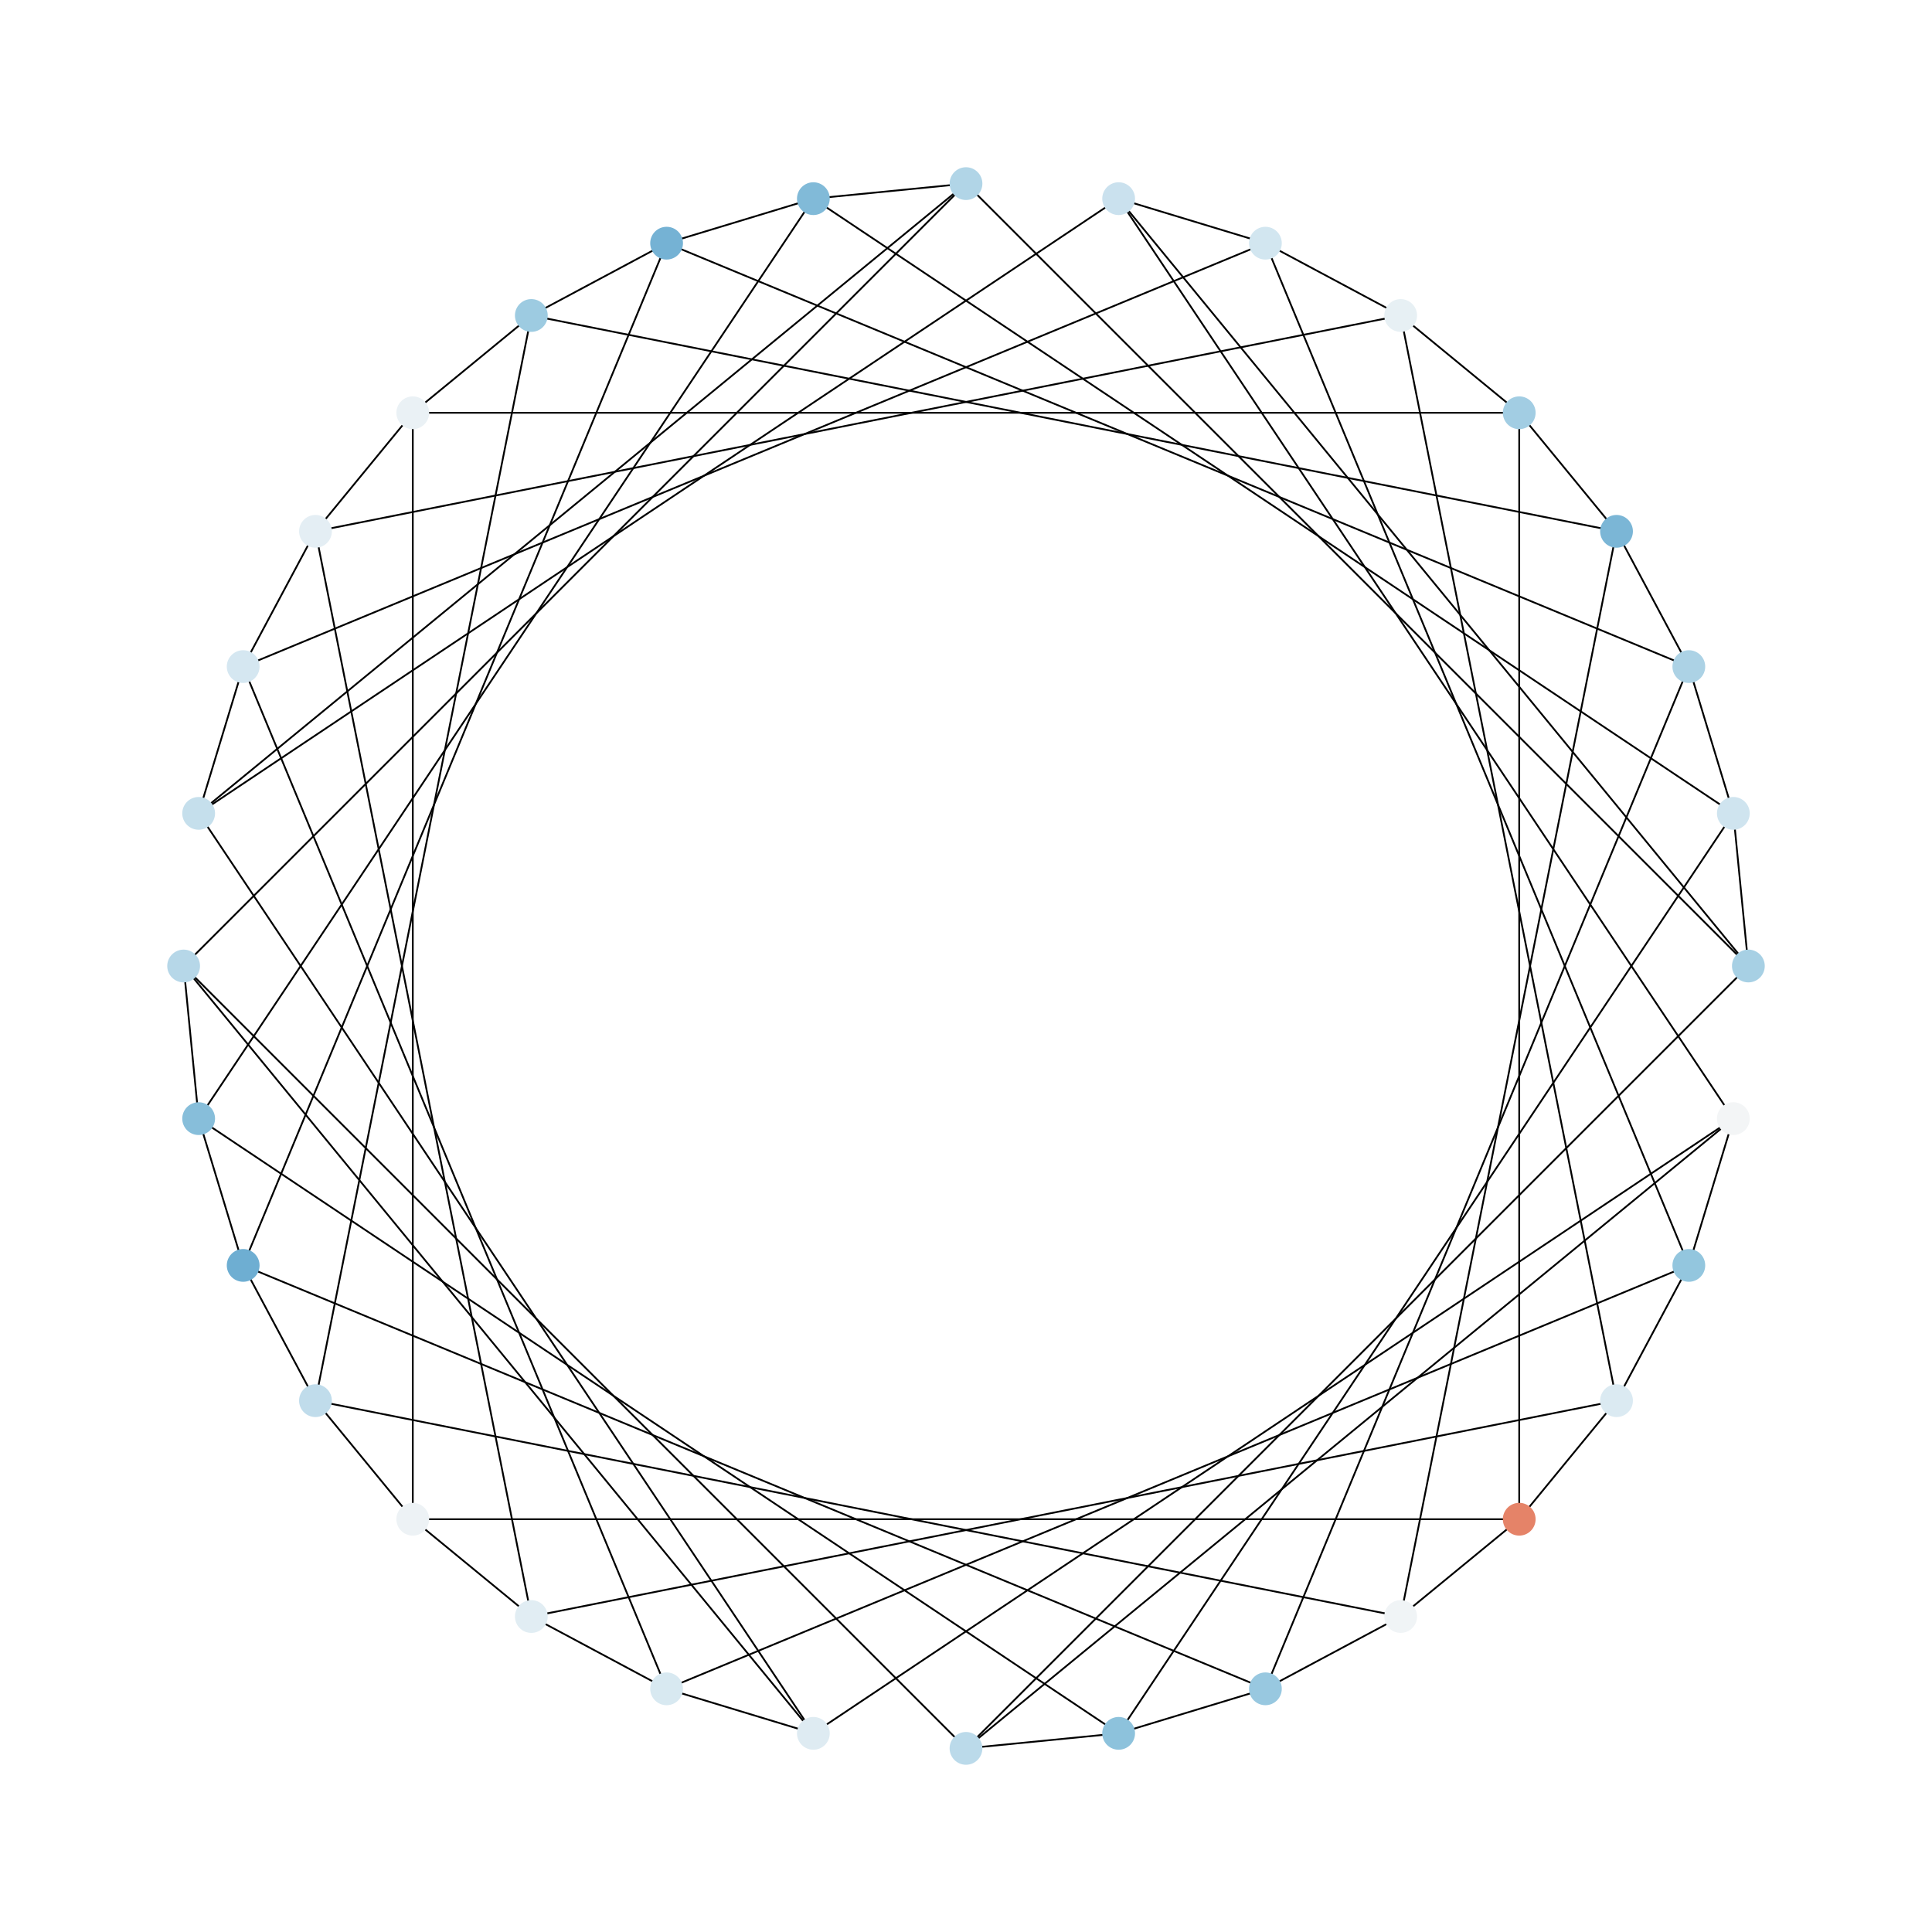
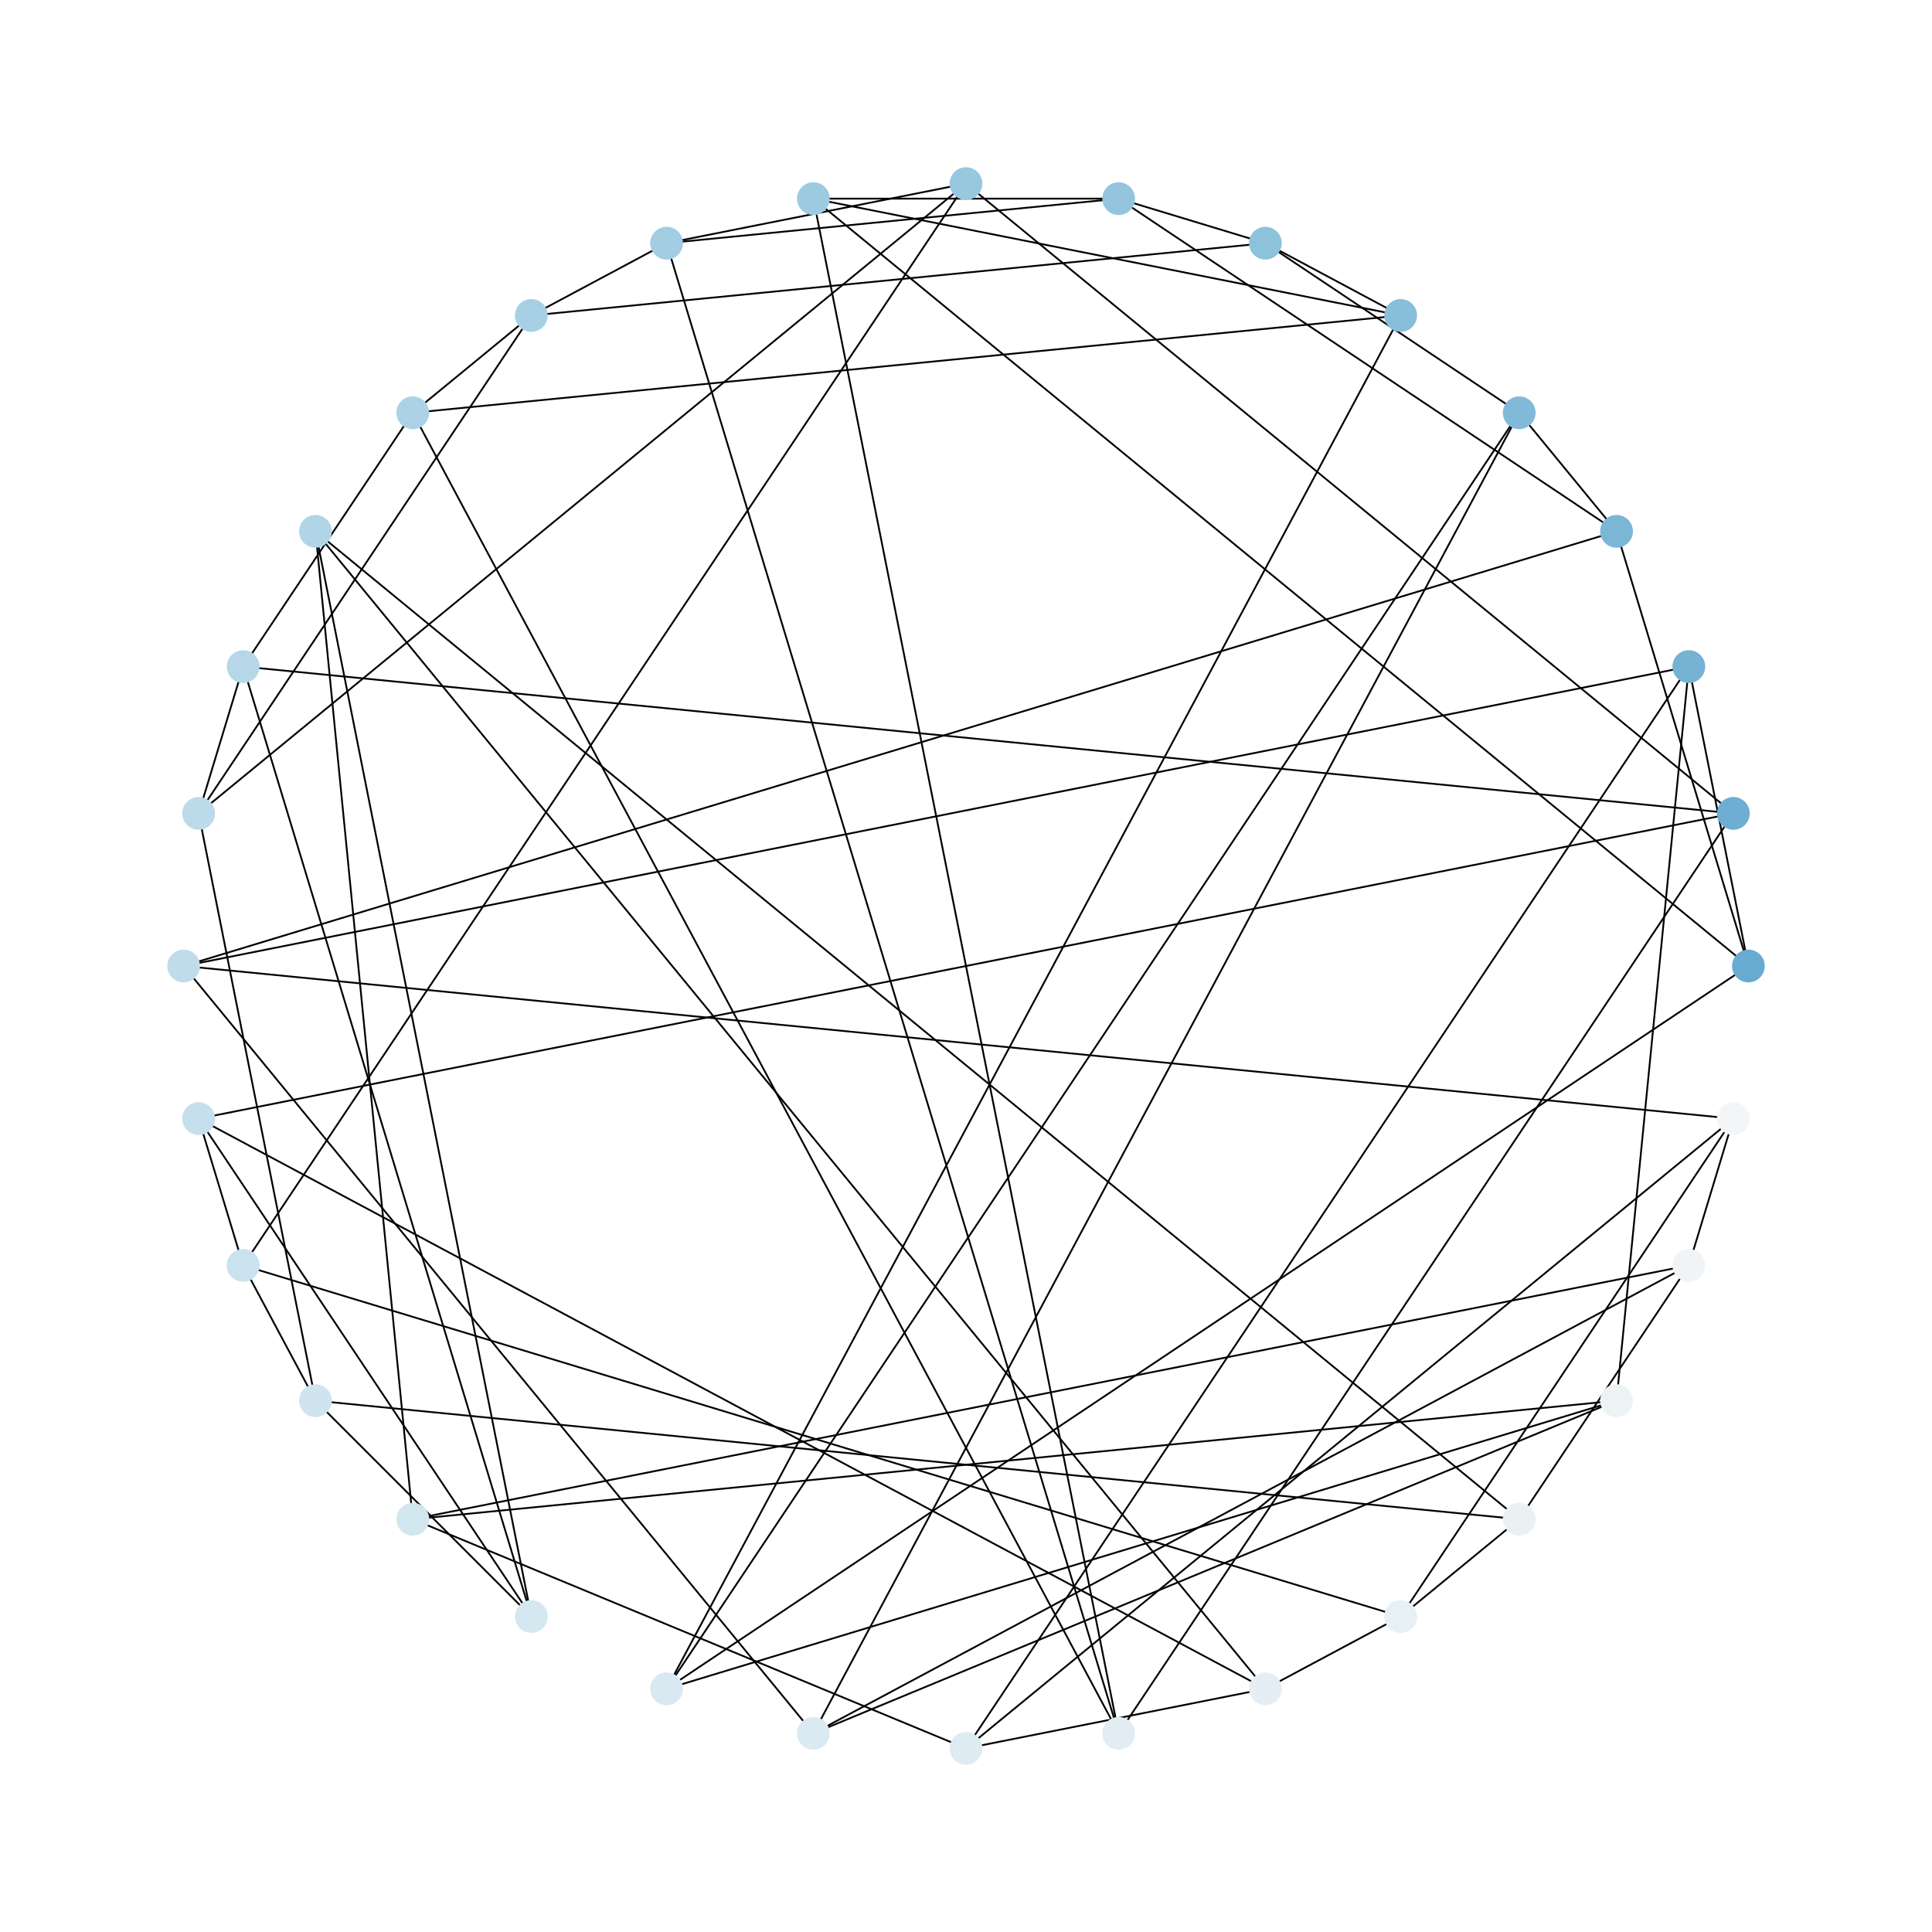
<svg xmlns="http://www.w3.org/2000/svg" xmlns:xlink="http://www.w3.org/1999/xlink" width="1080pt" height="1080pt" viewBox="0 0 1080 1080" version="1.1">
  <defs>
    <style type="text/css">*{stroke-linejoin: round; stroke-linecap: butt}</style>
  </defs>
  <g id="figure_1">
    <g id="patch_1">
      <path d="M 0 1080  L 1080 1080  L 1080 0  L 0 0  z " style="fill: #ffffff" />
    </g>
    <g id="axes_1">
      <g id="LineCollection_1">
-         <path d="M 977.355 540  L 540 102.645  " clip-path="url(#p1bd0eb61a2)" style="fill: none; stroke: #000000" />
-         <path d="M 977.355 540  L 540 977.355  " clip-path="url(#p1bd0eb61a2)" style="fill: none; stroke: #000000" />
-         <path d="M 977.355 540  L 968.952 454.676  " clip-path="url(#p1bd0eb61a2)" style="fill: none; stroke: #000000" />
-         <path d="M 977.355 540  L 625.324 111.048  " clip-path="url(#p1bd0eb61a2)" style="fill: none; stroke: #000000" />
-         <path d="M 968.952 454.676  L 454.676 111.048  " clip-path="url(#p1bd0eb61a2)" style="fill: none; stroke: #000000" />
-         <path d="M 968.952 454.676  L 625.324 968.952  " clip-path="url(#p1bd0eb61a2)" style="fill: none; stroke: #000000" />
-         <path d="M 968.952 454.676  L 944.064 372.631  " clip-path="url(#p1bd0eb61a2)" style="fill: none; stroke: #000000" />
-         <path d="M 944.064 372.631  L 372.631 135.936  " clip-path="url(#p1bd0eb61a2)" style="fill: none; stroke: #000000" />
-         <path d="M 944.064 372.631  L 707.369 944.064  " clip-path="url(#p1bd0eb61a2)" style="fill: none; stroke: #000000" />
-         <path d="M 944.064 372.631  L 903.648 297.018  " clip-path="url(#p1bd0eb61a2)" style="fill: none; stroke: #000000" />
-         <path d="M 903.648 297.018  L 297.018 176.352  " clip-path="url(#p1bd0eb61a2)" style="fill: none; stroke: #000000" />
-         <path d="M 903.648 297.018  L 782.982 903.648  " clip-path="url(#p1bd0eb61a2)" style="fill: none; stroke: #000000" />
-         <path d="M 903.648 297.018  L 849.257 230.743  " clip-path="url(#p1bd0eb61a2)" style="fill: none; stroke: #000000" />
-         <path d="M 849.257 230.743  L 230.743 230.743  " clip-path="url(#p1bd0eb61a2)" style="fill: none; stroke: #000000" />
-         <path d="M 849.257 230.743  L 849.257 849.257  " clip-path="url(#p1bd0eb61a2)" style="fill: none; stroke: #000000" />
-         <path d="M 849.257 230.743  L 782.982 176.352  " clip-path="url(#p1bd0eb61a2)" style="fill: none; stroke: #000000" />
-         <path d="M 782.982 176.352  L 176.352 297.018  " clip-path="url(#p1bd0eb61a2)" style="fill: none; stroke: #000000" />
-         <path d="M 782.982 176.352  L 903.648 782.982  " clip-path="url(#p1bd0eb61a2)" style="fill: none; stroke: #000000" />
-         <path d="M 782.982 176.352  L 707.369 135.936  " clip-path="url(#p1bd0eb61a2)" style="fill: none; stroke: #000000" />
-         <path d="M 707.369 135.936  L 135.936 372.631  " clip-path="url(#p1bd0eb61a2)" style="fill: none; stroke: #000000" />
-         <path d="M 707.369 135.936  L 944.064 707.369  " clip-path="url(#p1bd0eb61a2)" style="fill: none; stroke: #000000" />
-         <path d="M 707.369 135.936  L 625.324 111.048  " clip-path="url(#p1bd0eb61a2)" style="fill: none; stroke: #000000" />
-         <path d="M 625.324 111.048  L 111.048 454.676  " clip-path="url(#p1bd0eb61a2)" style="fill: none; stroke: #000000" />
-         <path d="M 625.324 111.048  L 968.952 625.324  " clip-path="url(#p1bd0eb61a2)" style="fill: none; stroke: #000000" />
-         <path d="M 540 102.645  L 102.645 540  " clip-path="url(#p1bd0eb61a2)" style="fill: none; stroke: #000000" />
-         <path d="M 540 102.645  L 454.676 111.048  " clip-path="url(#p1bd0eb61a2)" style="fill: none; stroke: #000000" />
-         <path d="M 540 102.645  L 111.048 454.676  " clip-path="url(#p1bd0eb61a2)" style="fill: none; stroke: #000000" />
-         <path d="M 454.676 111.048  L 111.048 625.324  " clip-path="url(#p1bd0eb61a2)" style="fill: none; stroke: #000000" />
-         <path d="M 454.676 111.048  L 372.631 135.936  " clip-path="url(#p1bd0eb61a2)" style="fill: none; stroke: #000000" />
-         <path d="M 372.631 135.936  L 135.936 707.369  " clip-path="url(#p1bd0eb61a2)" style="fill: none; stroke: #000000" />
-         <path d="M 372.631 135.936  L 297.018 176.352  " clip-path="url(#p1bd0eb61a2)" style="fill: none; stroke: #000000" />
-         <path d="M 297.018 176.352  L 176.352 782.982  " clip-path="url(#p1bd0eb61a2)" style="fill: none; stroke: #000000" />
-         <path d="M 297.018 176.352  L 230.743 230.743  " clip-path="url(#p1bd0eb61a2)" style="fill: none; stroke: #000000" />
-         <path d="M 230.743 230.743  L 230.743 849.257  " clip-path="url(#p1bd0eb61a2)" style="fill: none; stroke: #000000" />
-         <path d="M 230.743 230.743  L 176.352 297.018  " clip-path="url(#p1bd0eb61a2)" style="fill: none; stroke: #000000" />
-         <path d="M 176.352 297.018  L 297.018 903.648  " clip-path="url(#p1bd0eb61a2)" style="fill: none; stroke: #000000" />
-         <path d="M 176.352 297.018  L 135.936 372.631  " clip-path="url(#p1bd0eb61a2)" style="fill: none; stroke: #000000" />
-         <path d="M 135.936 372.631  L 372.631 944.064  " clip-path="url(#p1bd0eb61a2)" style="fill: none; stroke: #000000" />
-         <path d="M 135.936 372.631  L 111.048 454.676  " clip-path="url(#p1bd0eb61a2)" style="fill: none; stroke: #000000" />
-         <path d="M 111.048 454.676  L 454.676 968.952  " clip-path="url(#p1bd0eb61a2)" style="fill: none; stroke: #000000" />
-         <path d="M 102.645 540  L 540 977.355  " clip-path="url(#p1bd0eb61a2)" style="fill: none; stroke: #000000" />
-         <path d="M 102.645 540  L 111.048 625.324  " clip-path="url(#p1bd0eb61a2)" style="fill: none; stroke: #000000" />
-         <path d="M 102.645 540  L 454.676 968.952  " clip-path="url(#p1bd0eb61a2)" style="fill: none; stroke: #000000" />
-         <path d="M 111.048 625.324  L 625.324 968.952  " clip-path="url(#p1bd0eb61a2)" style="fill: none; stroke: #000000" />
-         <path d="M 111.048 625.324  L 135.936 707.369  " clip-path="url(#p1bd0eb61a2)" style="fill: none; stroke: #000000" />
-         <path d="M 135.936 707.369  L 707.369 944.064  " clip-path="url(#p1bd0eb61a2)" style="fill: none; stroke: #000000" />
-         <path d="M 135.936 707.369  L 176.352 782.982  " clip-path="url(#p1bd0eb61a2)" style="fill: none; stroke: #000000" />
-         <path d="M 176.352 782.982  L 782.982 903.648  " clip-path="url(#p1bd0eb61a2)" style="fill: none; stroke: #000000" />
-         <path d="M 176.352 782.982  L 230.743 849.257  " clip-path="url(#p1bd0eb61a2)" style="fill: none; stroke: #000000" />
-         <path d="M 230.743 849.257  L 849.257 849.257  " clip-path="url(#p1bd0eb61a2)" style="fill: none; stroke: #000000" />
-         <path d="M 230.743 849.257  L 297.018 903.648  " clip-path="url(#p1bd0eb61a2)" style="fill: none; stroke: #000000" />
-         <path d="M 297.018 903.648  L 903.648 782.982  " clip-path="url(#p1bd0eb61a2)" style="fill: none; stroke: #000000" />
-         <path d="M 297.018 903.648  L 372.631 944.064  " clip-path="url(#p1bd0eb61a2)" style="fill: none; stroke: #000000" />
-         <path d="M 372.631 944.064  L 944.064 707.369  " clip-path="url(#p1bd0eb61a2)" style="fill: none; stroke: #000000" />
-         <path d="M 372.631 944.064  L 454.676 968.952  " clip-path="url(#p1bd0eb61a2)" style="fill: none; stroke: #000000" />
-         <path d="M 454.676 968.952  L 968.952 625.324  " clip-path="url(#p1bd0eb61a2)" style="fill: none; stroke: #000000" />
-         <path d="M 540 977.355  L 625.324 968.952  " clip-path="url(#p1bd0eb61a2)" style="fill: none; stroke: #000000" />
-         <path d="M 540 977.355  L 968.952 625.324  " clip-path="url(#p1bd0eb61a2)" style="fill: none; stroke: #000000" />
-         <path d="M 625.324 968.952  L 707.369 944.064  " clip-path="url(#p1bd0eb61a2)" style="fill: none; stroke: #000000" />
-         <path d="M 707.369 944.064  L 782.982 903.648  " clip-path="url(#p1bd0eb61a2)" style="fill: none; stroke: #000000" />
-         <path d="M 782.982 903.648  L 849.257 849.257  " clip-path="url(#p1bd0eb61a2)" style="fill: none; stroke: #000000" />
-         <path d="M 849.257 849.257  L 903.648 782.982  " clip-path="url(#p1bd0eb61a2)" style="fill: none; stroke: #000000" />
-         <path d="M 903.648 782.982  L 944.064 707.369  " clip-path="url(#p1bd0eb61a2)" style="fill: none; stroke: #000000" />
-         <path d="M 944.064 707.369  L 968.952 625.324  " clip-path="url(#p1bd0eb61a2)" style="fill: none; stroke: #000000" />
+         <path d="M 297.018 903.648  L 176.352 782.982  " clip-path="url(#pd1eaf664ee)" style="fill: none; stroke: #000000" />
+         <path d="M 297.018 903.648  L 111.048 625.324  " clip-path="url(#pd1eaf664ee)" style="fill: none; stroke: #000000" />
+         <path d="M 297.018 903.648  L 176.352 297.018  " clip-path="url(#pd1eaf664ee)" style="fill: none; stroke: #000000" />
+         <path d="M 297.018 903.648  L 135.936 372.631  " clip-path="url(#pd1eaf664ee)" style="fill: none; stroke: #000000" />
+         <path d="M 176.352 297.018  L 849.257 849.257  " clip-path="url(#pd1eaf664ee)" style="fill: none; stroke: #000000" />
+         <path d="M 176.352 297.018  L 707.369 944.064  " clip-path="url(#pd1eaf664ee)" style="fill: none; stroke: #000000" />
+         <path d="M 176.352 297.018  L 230.743 849.257  " clip-path="url(#pd1eaf664ee)" style="fill: none; stroke: #000000" />
+         <path d="M 230.743 849.257  L 944.064 707.369  " clip-path="url(#pd1eaf664ee)" style="fill: none; stroke: #000000" />
+         <path d="M 230.743 849.257  L 540 977.355  " clip-path="url(#pd1eaf664ee)" style="fill: none; stroke: #000000" />
+         <path d="M 230.743 849.257  L 903.648 782.982  " clip-path="url(#pd1eaf664ee)" style="fill: none; stroke: #000000" />
+         <path d="M 903.648 782.982  L 454.676 968.952  " clip-path="url(#pd1eaf664ee)" style="fill: none; stroke: #000000" />
+         <path d="M 903.648 782.982  L 944.064 372.631  " clip-path="url(#pd1eaf664ee)" style="fill: none; stroke: #000000" />
+         <path d="M 903.648 782.982  L 372.631 944.064  " clip-path="url(#pd1eaf664ee)" style="fill: none; stroke: #000000" />
+         <path d="M 372.631 944.064  L 849.257 230.743  " clip-path="url(#pd1eaf664ee)" style="fill: none; stroke: #000000" />
+         <path d="M 372.631 944.064  L 977.355 540  " clip-path="url(#pd1eaf664ee)" style="fill: none; stroke: #000000" />
+         <path d="M 372.631 944.064  L 782.982 176.352  " clip-path="url(#pd1eaf664ee)" style="fill: none; stroke: #000000" />
+         <path d="M 782.982 176.352  L 707.369 135.936  " clip-path="url(#pd1eaf664ee)" style="fill: none; stroke: #000000" />
+         <path d="M 782.982 176.352  L 454.676 111.048  " clip-path="url(#pd1eaf664ee)" style="fill: none; stroke: #000000" />
+         <path d="M 782.982 176.352  L 230.743 230.743  " clip-path="url(#pd1eaf664ee)" style="fill: none; stroke: #000000" />
+         <path d="M 230.743 230.743  L 297.018 176.352  " clip-path="url(#pd1eaf664ee)" style="fill: none; stroke: #000000" />
+         <path d="M 230.743 230.743  L 625.324 968.952  " clip-path="url(#pd1eaf664ee)" style="fill: none; stroke: #000000" />
+         <path d="M 230.743 230.743  L 135.936 372.631  " clip-path="url(#pd1eaf664ee)" style="fill: none; stroke: #000000" />
+         <path d="M 135.936 372.631  L 111.048 454.676  " clip-path="url(#pd1eaf664ee)" style="fill: none; stroke: #000000" />
+         <path d="M 135.936 372.631  L 968.952 454.676  " clip-path="url(#pd1eaf664ee)" style="fill: none; stroke: #000000" />
+         <path d="M 176.352 782.982  L 135.936 707.369  " clip-path="url(#pd1eaf664ee)" style="fill: none; stroke: #000000" />
+         <path d="M 176.352 782.982  L 849.257 849.257  " clip-path="url(#pd1eaf664ee)" style="fill: none; stroke: #000000" />
+         <path d="M 176.352 782.982  L 111.048 454.676  " clip-path="url(#pd1eaf664ee)" style="fill: none; stroke: #000000" />
+         <path d="M 849.257 849.257  L 782.982 903.648  " clip-path="url(#pd1eaf664ee)" style="fill: none; stroke: #000000" />
+         <path d="M 849.257 849.257  L 944.064 707.369  " clip-path="url(#pd1eaf664ee)" style="fill: none; stroke: #000000" />
+         <path d="M 944.064 707.369  L 968.952 625.324  " clip-path="url(#pd1eaf664ee)" style="fill: none; stroke: #000000" />
+         <path d="M 944.064 707.369  L 454.676 968.952  " clip-path="url(#pd1eaf664ee)" style="fill: none; stroke: #000000" />
+         <path d="M 454.676 968.952  L 102.645 540  " clip-path="url(#pd1eaf664ee)" style="fill: none; stroke: #000000" />
+         <path d="M 454.676 968.952  L 849.257 230.743  " clip-path="url(#pd1eaf664ee)" style="fill: none; stroke: #000000" />
+         <path d="M 849.257 230.743  L 903.648 297.018  " clip-path="url(#pd1eaf664ee)" style="fill: none; stroke: #000000" />
+         <path d="M 849.257 230.743  L 707.369 135.936  " clip-path="url(#pd1eaf664ee)" style="fill: none; stroke: #000000" />
+         <path d="M 707.369 135.936  L 625.324 111.048  " clip-path="url(#pd1eaf664ee)" style="fill: none; stroke: #000000" />
+         <path d="M 707.369 135.936  L 297.018 176.352  " clip-path="url(#pd1eaf664ee)" style="fill: none; stroke: #000000" />
+         <path d="M 297.018 176.352  L 372.631 135.936  " clip-path="url(#pd1eaf664ee)" style="fill: none; stroke: #000000" />
+         <path d="M 297.018 176.352  L 111.048 454.676  " clip-path="url(#pd1eaf664ee)" style="fill: none; stroke: #000000" />
+         <path d="M 111.048 454.676  L 540 102.645  " clip-path="url(#pd1eaf664ee)" style="fill: none; stroke: #000000" />
+         <path d="M 135.936 707.369  L 111.048 625.324  " clip-path="url(#pd1eaf664ee)" style="fill: none; stroke: #000000" />
+         <path d="M 135.936 707.369  L 782.982 903.648  " clip-path="url(#pd1eaf664ee)" style="fill: none; stroke: #000000" />
+         <path d="M 135.936 707.369  L 540 102.645  " clip-path="url(#pd1eaf664ee)" style="fill: none; stroke: #000000" />
+         <path d="M 782.982 903.648  L 707.369 944.064  " clip-path="url(#pd1eaf664ee)" style="fill: none; stroke: #000000" />
+         <path d="M 782.982 903.648  L 968.952 625.324  " clip-path="url(#pd1eaf664ee)" style="fill: none; stroke: #000000" />
+         <path d="M 968.952 625.324  L 540 977.355  " clip-path="url(#pd1eaf664ee)" style="fill: none; stroke: #000000" />
+         <path d="M 968.952 625.324  L 102.645 540  " clip-path="url(#pd1eaf664ee)" style="fill: none; stroke: #000000" />
+         <path d="M 102.645 540  L 944.064 372.631  " clip-path="url(#pd1eaf664ee)" style="fill: none; stroke: #000000" />
+         <path d="M 102.645 540  L 903.648 297.018  " clip-path="url(#pd1eaf664ee)" style="fill: none; stroke: #000000" />
+         <path d="M 903.648 297.018  L 977.355 540  " clip-path="url(#pd1eaf664ee)" style="fill: none; stroke: #000000" />
+         <path d="M 903.648 297.018  L 625.324 111.048  " clip-path="url(#pd1eaf664ee)" style="fill: none; stroke: #000000" />
+         <path d="M 625.324 111.048  L 454.676 111.048  " clip-path="url(#pd1eaf664ee)" style="fill: none; stroke: #000000" />
+         <path d="M 625.324 111.048  L 372.631 135.936  " clip-path="url(#pd1eaf664ee)" style="fill: none; stroke: #000000" />
+         <path d="M 372.631 135.936  L 625.324 968.952  " clip-path="url(#pd1eaf664ee)" style="fill: none; stroke: #000000" />
+         <path d="M 372.631 135.936  L 540 102.645  " clip-path="url(#pd1eaf664ee)" style="fill: none; stroke: #000000" />
+         <path d="M 540 102.645  L 968.952 454.676  " clip-path="url(#pd1eaf664ee)" style="fill: none; stroke: #000000" />
+         <path d="M 111.048 625.324  L 707.369 944.064  " clip-path="url(#pd1eaf664ee)" style="fill: none; stroke: #000000" />
+         <path d="M 111.048 625.324  L 968.952 454.676  " clip-path="url(#pd1eaf664ee)" style="fill: none; stroke: #000000" />
+         <path d="M 707.369 944.064  L 540 977.355  " clip-path="url(#pd1eaf664ee)" style="fill: none; stroke: #000000" />
+         <path d="M 540 977.355  L 944.064 372.631  " clip-path="url(#pd1eaf664ee)" style="fill: none; stroke: #000000" />
+         <path d="M 944.064 372.631  L 977.355 540  " clip-path="url(#pd1eaf664ee)" style="fill: none; stroke: #000000" />
+         <path d="M 977.355 540  L 454.676 111.048  " clip-path="url(#pd1eaf664ee)" style="fill: none; stroke: #000000" />
+         <path d="M 454.676 111.048  L 625.324 968.952  " clip-path="url(#pd1eaf664ee)" style="fill: none; stroke: #000000" />
+         <path d="M 625.324 968.952  L 968.952 454.676  " clip-path="url(#pd1eaf664ee)" style="fill: none; stroke: #000000" />
      </g>
      <g id="PathCollection_1">
        <defs>
-           <path id="C0_0_96371a80f3" d="M 0 8.66  C 2.297 8.66 4.5 7.748 6.124 6.124  C 7.748 4.5 8.66 2.297 8.66 -0  C 8.66 -2.297 7.748 -4.5 6.124 -6.124  C 4.5 -7.748 2.297 -8.66 0 -8.66  C -2.297 -8.66 -4.5 -7.748 -6.124 -6.124  C -7.748 -4.5 -8.66 -2.297 -8.66 0  C -8.66 2.297 -7.748 4.5 -6.124 6.124  C -4.5 7.748 -2.297 8.66 0 8.66  z " />
+           <path id="C0_0_6917826c28" d="M 0 8.66  C 2.297 8.66 4.5 7.748 6.124 6.124  C 7.748 4.5 8.66 2.297 8.66 -0  C 8.66 -2.297 7.748 -4.5 6.124 -6.124  C 4.5 -7.748 2.297 -8.66 0 -8.66  C -2.297 -8.66 -4.5 -7.748 -6.124 -6.124  C -7.748 -4.5 -8.66 -2.297 -8.66 0  C -8.66 2.297 -7.748 4.5 -6.124 6.124  C -4.5 7.748 -2.297 8.66 0 8.66  z " />
        </defs>
-         <g clip-path="url(#p1bd0eb61a2)">
-           <use xlink:href="#C0_0_96371a80f3" x="977.355" y="540" style="fill: #a7d0e4; stroke: #a7d0e4" />
+         <g clip-path="url(#pd1eaf664ee)">
+           <use xlink:href="#C0_0_6917826c28" x="297.018" y="903.648" style="fill: #d5e7f1; stroke: #d5e7f1" />
        </g>
-         <g clip-path="url(#p1bd0eb61a2)">
-           <use xlink:href="#C0_0_96371a80f3" x="968.952" y="454.676" style="fill: #cfe4ef; stroke: #cfe4ef" />
+         <g clip-path="url(#pd1eaf664ee)">
+           <use xlink:href="#C0_0_6917826c28" x="176.352" y="297.018" style="fill: #b1d5e7; stroke: #b1d5e7" />
        </g>
-         <g clip-path="url(#p1bd0eb61a2)">
-           <use xlink:href="#C0_0_96371a80f3" x="944.064" y="372.631" style="fill: #acd2e5; stroke: #acd2e5" />
+         <g clip-path="url(#pd1eaf664ee)">
+           <use xlink:href="#C0_0_6917826c28" x="230.743" y="849.257" style="fill: #d2e6f0; stroke: #d2e6f0" />
        </g>
-         <g clip-path="url(#p1bd0eb61a2)">
-           <use xlink:href="#C0_0_96371a80f3" x="903.648" y="297.018" style="fill: #7bb6d6; stroke: #7bb6d6" />
+         <g clip-path="url(#pd1eaf664ee)">
+           <use xlink:href="#C0_0_6917826c28" x="903.648" y="782.982" style="fill: #edf2f5; stroke: #edf2f5" />
        </g>
-         <g clip-path="url(#p1bd0eb61a2)">
-           <use xlink:href="#C0_0_96371a80f3" x="849.257" y="230.743" style="fill: #a2cde3; stroke: #a2cde3" />
+         <g clip-path="url(#pd1eaf664ee)">
+           <use xlink:href="#C0_0_6917826c28" x="372.631" y="944.064" style="fill: #d8e9f1; stroke: #d8e9f1" />
        </g>
-         <g clip-path="url(#p1bd0eb61a2)">
-           <use xlink:href="#C0_0_96371a80f3" x="782.982" y="176.352" style="fill: #e7f0f4; stroke: #e7f0f4" />
+         <g clip-path="url(#pd1eaf664ee)">
+           <use xlink:href="#C0_0_6917826c28" x="782.982" y="176.352" style="fill: #87beda; stroke: #87beda" />
        </g>
-         <g clip-path="url(#p1bd0eb61a2)">
-           <use xlink:href="#C0_0_96371a80f3" x="707.369" y="135.936" style="fill: #d2e6f0; stroke: #d2e6f0" />
+         <g clip-path="url(#pd1eaf664ee)">
+           <use xlink:href="#C0_0_6917826c28" x="230.743" y="230.743" style="fill: #acd2e5; stroke: #acd2e5" />
        </g>
-         <g clip-path="url(#p1bd0eb61a2)">
-           <use xlink:href="#C0_0_96371a80f3" x="625.324" y="111.048" style="fill: #cae1ee; stroke: #cae1ee" />
+         <g clip-path="url(#pd1eaf664ee)">
+           <use xlink:href="#C0_0_6917826c28" x="135.936" y="372.631" style="fill: #b6d7e8; stroke: #b6d7e8" />
        </g>
-         <g clip-path="url(#p1bd0eb61a2)">
-           <use xlink:href="#C0_0_96371a80f3" x="540" y="102.645" style="fill: #b1d5e7; stroke: #b1d5e7" />
+         <g clip-path="url(#pd1eaf664ee)">
+           <use xlink:href="#C0_0_6917826c28" x="176.352" y="782.982" style="fill: #cfe4ef; stroke: #cfe4ef" />
        </g>
-         <g clip-path="url(#p1bd0eb61a2)">
-           <use xlink:href="#C0_0_96371a80f3" x="454.676" y="111.048" style="fill: #81bad8; stroke: #81bad8" />
+         <g clip-path="url(#pd1eaf664ee)">
+           <use xlink:href="#C0_0_6917826c28" x="849.257" y="849.257" style="fill: #eaf1f5; stroke: #eaf1f5" />
        </g>
-         <g clip-path="url(#p1bd0eb61a2)">
-           <use xlink:href="#C0_0_96371a80f3" x="372.631" y="135.936" style="fill: #75b2d4; stroke: #75b2d4" />
+         <g clip-path="url(#pd1eaf664ee)">
+           <use xlink:href="#C0_0_6917826c28" x="944.064" y="707.369" style="fill: #f0f4f6; stroke: #f0f4f6" />
        </g>
-         <g clip-path="url(#p1bd0eb61a2)">
-           <use xlink:href="#C0_0_96371a80f3" x="297.018" y="176.352" style="fill: #9dcbe1; stroke: #9dcbe1" />
+         <g clip-path="url(#pd1eaf664ee)">
+           <use xlink:href="#C0_0_6917826c28" x="454.676" y="968.952" style="fill: #dbeaf2; stroke: #dbeaf2" />
        </g>
-         <g clip-path="url(#p1bd0eb61a2)">
-           <use xlink:href="#C0_0_96371a80f3" x="230.743" y="230.743" style="fill: #eaf1f5; stroke: #eaf1f5" />
+         <g clip-path="url(#pd1eaf664ee)">
+           <use xlink:href="#C0_0_6917826c28" x="849.257" y="230.743" style="fill: #81bad8; stroke: #81bad8" />
        </g>
-         <g clip-path="url(#p1bd0eb61a2)">
-           <use xlink:href="#C0_0_96371a80f3" x="176.352" y="297.018" style="fill: #e4eef4; stroke: #e4eef4" />
+         <g clip-path="url(#pd1eaf664ee)">
+           <use xlink:href="#C0_0_6917826c28" x="707.369" y="135.936" style="fill: #8dc2dc; stroke: #8dc2dc" />
        </g>
-         <g clip-path="url(#p1bd0eb61a2)">
-           <use xlink:href="#C0_0_96371a80f3" x="135.936" y="372.631" style="fill: #d5e7f1; stroke: #d5e7f1" />
+         <g clip-path="url(#pd1eaf664ee)">
+           <use xlink:href="#C0_0_6917826c28" x="297.018" y="176.352" style="fill: #a7d0e4; stroke: #a7d0e4" />
        </g>
-         <g clip-path="url(#p1bd0eb61a2)">
-           <use xlink:href="#C0_0_96371a80f3" x="111.048" y="454.676" style="fill: #c5dfec; stroke: #c5dfec" />
+         <g clip-path="url(#pd1eaf664ee)">
+           <use xlink:href="#C0_0_6917826c28" x="111.048" y="454.676" style="fill: #bbdaea; stroke: #bbdaea" />
        </g>
-         <g clip-path="url(#p1bd0eb61a2)">
-           <use xlink:href="#C0_0_96371a80f3" x="102.645" y="540" style="fill: #b6d7e8; stroke: #b6d7e8" />
+         <g clip-path="url(#pd1eaf664ee)">
+           <use xlink:href="#C0_0_6917826c28" x="135.936" y="707.369" style="fill: #cae1ee; stroke: #cae1ee" />
        </g>
-         <g clip-path="url(#p1bd0eb61a2)">
-           <use xlink:href="#C0_0_96371a80f3" x="111.048" y="625.324" style="fill: #87beda; stroke: #87beda" />
+         <g clip-path="url(#pd1eaf664ee)">
+           <use xlink:href="#C0_0_6917826c28" x="782.982" y="903.648" style="fill: #e7f0f4; stroke: #e7f0f4" />
        </g>
-         <g clip-path="url(#p1bd0eb61a2)">
-           <use xlink:href="#C0_0_96371a80f3" x="135.936" y="707.369" style="fill: #6eaed2; stroke: #6eaed2" />
+         <g clip-path="url(#pd1eaf664ee)">
+           <use xlink:href="#C0_0_6917826c28" x="968.952" y="625.324" style="fill: #f3f5f6; stroke: #f3f5f6" />
        </g>
-         <g clip-path="url(#p1bd0eb61a2)">
-           <use xlink:href="#C0_0_96371a80f3" x="176.352" y="782.982" style="fill: #c0dceb; stroke: #c0dceb" />
+         <g clip-path="url(#pd1eaf664ee)">
+           <use xlink:href="#C0_0_6917826c28" x="102.645" y="540" style="fill: #c0dceb; stroke: #c0dceb" />
        </g>
-         <g clip-path="url(#p1bd0eb61a2)">
-           <use xlink:href="#C0_0_96371a80f3" x="230.743" y="849.257" style="fill: #edf2f5; stroke: #edf2f5" />
+         <g clip-path="url(#pd1eaf664ee)">
+           <use xlink:href="#C0_0_6917826c28" x="903.648" y="297.018" style="fill: #7bb6d6; stroke: #7bb6d6" />
        </g>
-         <g clip-path="url(#p1bd0eb61a2)">
-           <use xlink:href="#C0_0_96371a80f3" x="297.018" y="903.648" style="fill: #e1edf3; stroke: #e1edf3" />
+         <g clip-path="url(#pd1eaf664ee)">
+           <use xlink:href="#C0_0_6917826c28" x="625.324" y="111.048" style="fill: #93c6de; stroke: #93c6de" />
        </g>
-         <g clip-path="url(#p1bd0eb61a2)">
-           <use xlink:href="#C0_0_96371a80f3" x="372.631" y="944.064" style="fill: #d8e9f1; stroke: #d8e9f1" />
+         <g clip-path="url(#pd1eaf664ee)">
+           <use xlink:href="#C0_0_6917826c28" x="372.631" y="135.936" style="fill: #a2cde3; stroke: #a2cde3" />
        </g>
-         <g clip-path="url(#p1bd0eb61a2)">
-           <use xlink:href="#C0_0_96371a80f3" x="454.676" y="968.952" style="fill: #deebf2; stroke: #deebf2" />
+         <g clip-path="url(#pd1eaf664ee)">
+           <use xlink:href="#C0_0_6917826c28" x="540" y="102.645" style="fill: #98c8e0; stroke: #98c8e0" />
        </g>
-         <g clip-path="url(#p1bd0eb61a2)">
-           <use xlink:href="#C0_0_96371a80f3" x="540" y="977.355" style="fill: #bbdaea; stroke: #bbdaea" />
+         <g clip-path="url(#pd1eaf664ee)">
+           <use xlink:href="#C0_0_6917826c28" x="111.048" y="625.324" style="fill: #c5dfec; stroke: #c5dfec" />
        </g>
-         <g clip-path="url(#p1bd0eb61a2)">
-           <use xlink:href="#C0_0_96371a80f3" x="625.324" y="968.952" style="fill: #8dc2dc; stroke: #8dc2dc" />
+         <g clip-path="url(#pd1eaf664ee)">
+           <use xlink:href="#C0_0_6917826c28" x="707.369" y="944.064" style="fill: #e4eef4; stroke: #e4eef4" />
        </g>
-         <g clip-path="url(#p1bd0eb61a2)">
-           <use xlink:href="#C0_0_96371a80f3" x="707.369" y="944.064" style="fill: #98c8e0; stroke: #98c8e0" />
+         <g clip-path="url(#pd1eaf664ee)">
+           <use xlink:href="#C0_0_6917826c28" x="540" y="977.355" style="fill: #deebf2; stroke: #deebf2" />
        </g>
-         <g clip-path="url(#p1bd0eb61a2)">
-           <use xlink:href="#C0_0_96371a80f3" x="782.982" y="903.648" style="fill: #f0f4f6; stroke: #f0f4f6" />
+         <g clip-path="url(#pd1eaf664ee)">
+           <use xlink:href="#C0_0_6917826c28" x="944.064" y="372.631" style="fill: #75b2d4; stroke: #75b2d4" />
        </g>
-         <g clip-path="url(#p1bd0eb61a2)">
-           <use xlink:href="#C0_0_96371a80f3" x="849.257" y="849.257" style="fill: #e58368; stroke: #e58368" />
+         <g clip-path="url(#pd1eaf664ee)">
+           <use xlink:href="#C0_0_6917826c28" x="977.355" y="540" style="fill: #68abd0; stroke: #68abd0" />
        </g>
-         <g clip-path="url(#p1bd0eb61a2)">
-           <use xlink:href="#C0_0_96371a80f3" x="903.648" y="782.982" style="fill: #dbeaf2; stroke: #dbeaf2" />
+         <g clip-path="url(#pd1eaf664ee)">
+           <use xlink:href="#C0_0_6917826c28" x="454.676" y="111.048" style="fill: #9dcbe1; stroke: #9dcbe1" />
        </g>
-         <g clip-path="url(#p1bd0eb61a2)">
-           <use xlink:href="#C0_0_96371a80f3" x="944.064" y="707.369" style="fill: #93c6de; stroke: #93c6de" />
+         <g clip-path="url(#pd1eaf664ee)">
+           <use xlink:href="#C0_0_6917826c28" x="625.324" y="968.952" style="fill: #e1edf3; stroke: #e1edf3" />
        </g>
-         <g clip-path="url(#p1bd0eb61a2)">
-           <use xlink:href="#C0_0_96371a80f3" x="968.952" y="625.324" style="fill: #f3f5f6; stroke: #f3f5f6" />
+         <g clip-path="url(#pd1eaf664ee)">
+           <use xlink:href="#C0_0_6917826c28" x="968.952" y="454.676" style="fill: #6eaed2; stroke: #6eaed2" />
        </g>
      </g>
    </g>
  </g>
  <defs>
-     <clipPath id="p1bd0eb61a2">
+     <clipPath id="pd1eaf664ee">
      <rect x="10.8" y="10.8" width="1058.4" height="1058.4" />
    </clipPath>
  </defs>
</svg>
